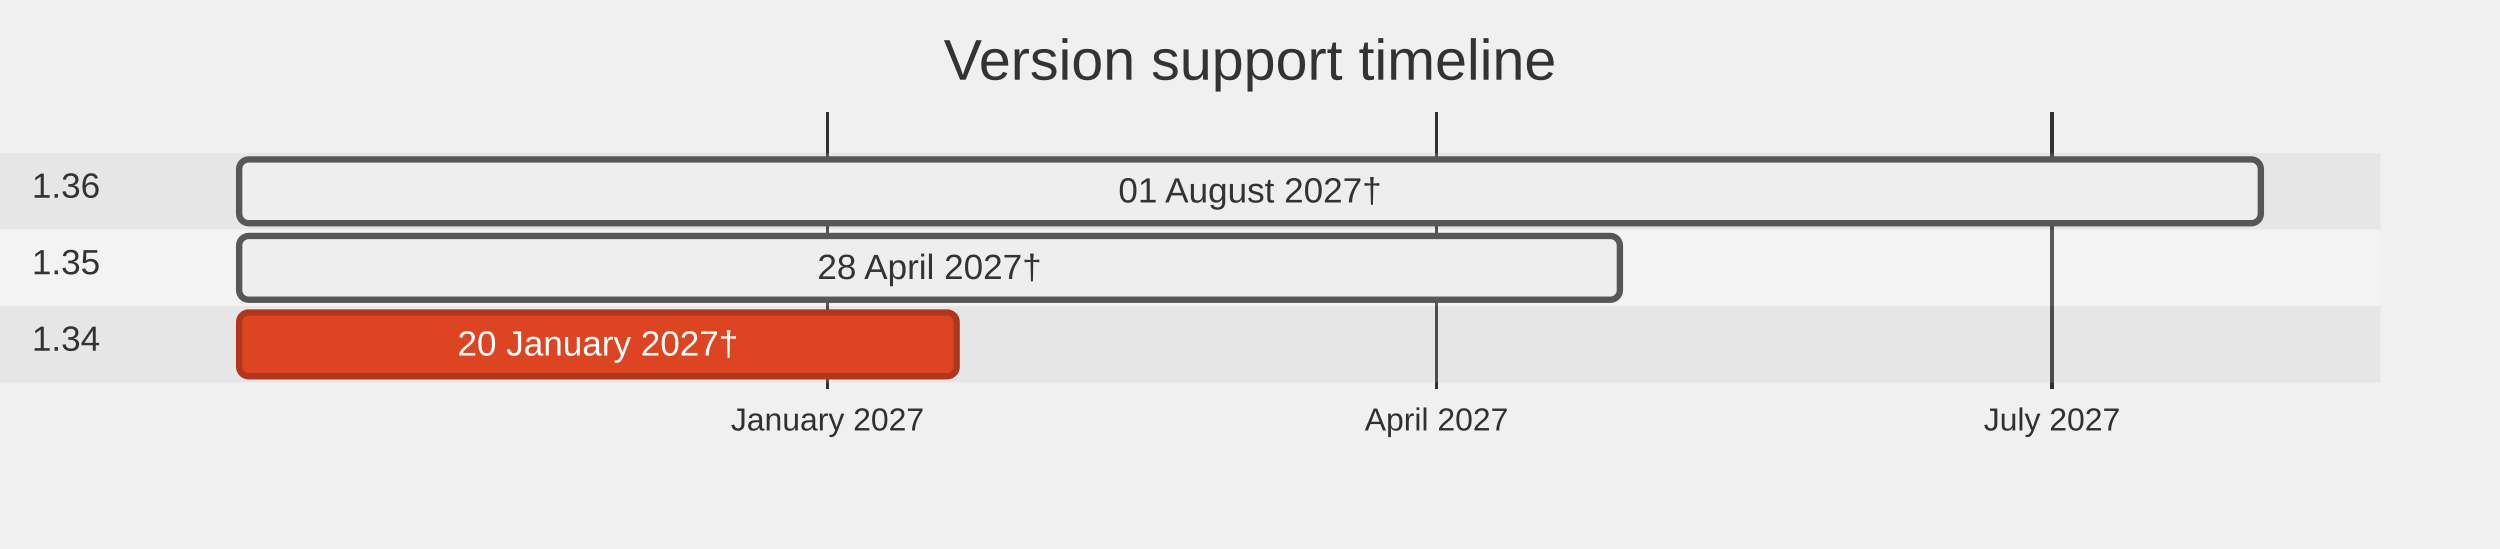
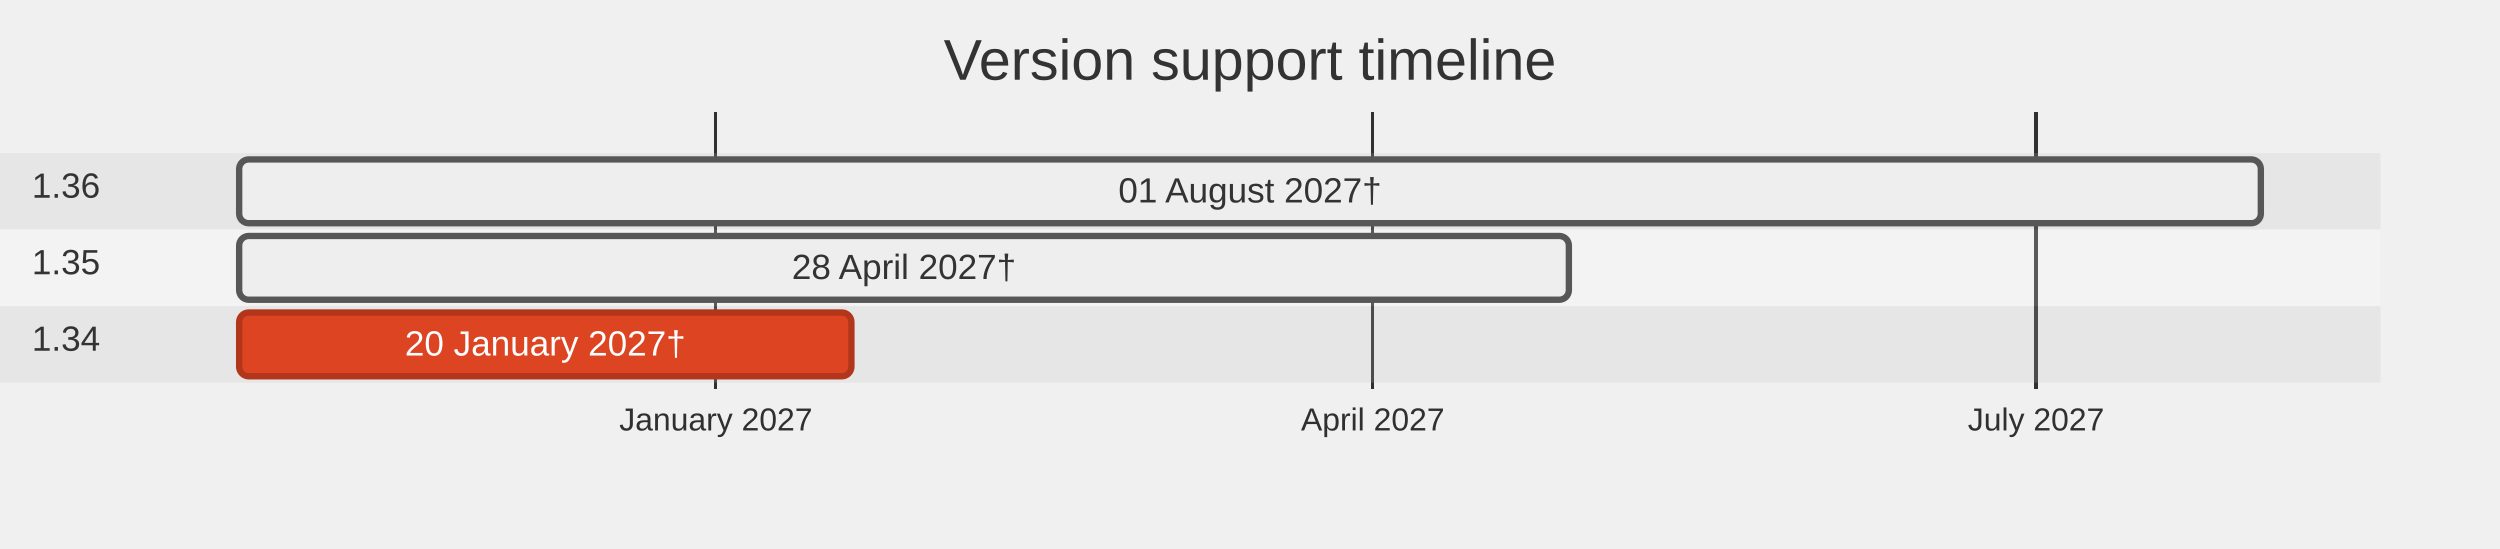
<svg xmlns="http://www.w3.org/2000/svg" id="my-svg" width="100%" viewBox="0 0 784 172" style="max-width: 784px; background-color: white;" role="graphics-document document" aria-roledescription="gantt">
  <style>#my-svg{font-family:"trebuchet ms",verdana,arial,sans-serif;font-size:16px;fill:#000000;}@keyframes edge-animation-frame{from{stroke-dashoffset:0;}}@keyframes dash{to{stroke-dashoffset:0;}}#my-svg .edge-animation-slow{stroke-dasharray:9,5!important;stroke-dashoffset:900;animation:dash 50s linear infinite;stroke-linecap:round;}#my-svg .edge-animation-fast{stroke-dasharray:9,5!important;stroke-dashoffset:900;animation:dash 20s linear infinite;stroke-linecap:round;}#my-svg .error-icon{fill:#552222;}#my-svg .error-text{fill:#552222;stroke:#552222;}#my-svg .edge-thickness-normal{stroke-width:1px;}#my-svg .edge-thickness-thick{stroke-width:3.5px;}#my-svg .edge-pattern-solid{stroke-dasharray:0;}#my-svg .edge-thickness-invisible{stroke-width:0;fill:none;}#my-svg .edge-pattern-dashed{stroke-dasharray:3;}#my-svg .edge-pattern-dotted{stroke-dasharray:2;}#my-svg .marker{fill:#666;stroke:#666;}#my-svg .marker.cross{stroke:#666;}#my-svg svg{font-family:"trebuchet ms",verdana,arial,sans-serif;font-size:16px;}#my-svg p{margin:0;}#my-svg .mermaid-main-font{font-family:"trebuchet ms",verdana,arial,sans-serif;}#my-svg .exclude-range{fill:#eeeeee;}#my-svg .section{stroke:none;opacity:0.2;}#my-svg .section0{fill:hsl(0, 0%, 73.922%);}#my-svg .section2{fill:hsl(0, 0%, 73.922%);}#my-svg .section1,#my-svg .section3{fill:white;opacity:0.2;}#my-svg .sectionTitle0{fill:#333;}#my-svg .sectionTitle1{fill:#333;}#my-svg .sectionTitle2{fill:#333;}#my-svg .sectionTitle3{fill:#333;}#my-svg .sectionTitle{text-anchor:start;font-family:"trebuchet ms",verdana,arial,sans-serif;}#my-svg .grid .tick{stroke:hsl(0, 0%, 90%);opacity:0.8;shape-rendering:crispEdges;}#my-svg .grid .tick text{font-family:"trebuchet ms",verdana,arial,sans-serif;fill:#000000;}#my-svg .grid path{stroke-width:0;}#my-svg .today{fill:none;stroke:#d42;stroke-width:2px;}#my-svg .task{stroke-width:2;}#my-svg .taskText{text-anchor:middle;font-family:"trebuchet ms",verdana,arial,sans-serif;}#my-svg .taskTextOutsideRight{fill:#333;text-anchor:start;font-family:"trebuchet ms",verdana,arial,sans-serif;}#my-svg .taskTextOutsideLeft{fill:#333;text-anchor:end;}#my-svg .task.clickable{cursor:pointer;}#my-svg .taskText.clickable{cursor:pointer;fill:#003163!important;font-weight:bold;}#my-svg .taskTextOutsideLeft.clickable{cursor:pointer;fill:#003163!important;font-weight:bold;}#my-svg .taskTextOutsideRight.clickable{cursor:pointer;fill:#003163!important;font-weight:bold;}#my-svg .taskText0,#my-svg .taskText1,#my-svg .taskText2,#my-svg .taskText3{fill:white;}#my-svg .task0,#my-svg .task1,#my-svg .task2,#my-svg .task3{fill:#707070;stroke:hsl(0, 0%, 33.922%);}#my-svg .taskTextOutside0,#my-svg .taskTextOutside2{fill:#333;}#my-svg .taskTextOutside1,#my-svg .taskTextOutside3{fill:#333;}#my-svg .active0,#my-svg .active1,#my-svg .active2,#my-svg .active3{fill:#eee;stroke:hsl(0, 0%, 33.922%);}#my-svg .activeText0,#my-svg .activeText1,#my-svg .activeText2,#my-svg .activeText3{fill:#333!important;}#my-svg .done0,#my-svg .done1,#my-svg .done2,#my-svg .done3{stroke:#666;fill:#bbb;stroke-width:2;}#my-svg .doneText0,#my-svg .doneText1,#my-svg .doneText2,#my-svg .doneText3{fill:#333!important;}#my-svg .doneText0.taskTextOutsideLeft,#my-svg .doneText0.taskTextOutsideRight,#my-svg .doneText1.taskTextOutsideLeft,#my-svg .doneText1.taskTextOutsideRight,#my-svg .doneText2.taskTextOutsideLeft,#my-svg .doneText2.taskTextOutsideRight,#my-svg .doneText3.taskTextOutsideLeft,#my-svg .doneText3.taskTextOutsideRight{fill:#333!important;}#my-svg .crit0,#my-svg .crit1,#my-svg .crit2,#my-svg .crit3{stroke:hsl(10.909, 73.333%, 40%);fill:#d42;stroke-width:2;}#my-svg .activeCrit0,#my-svg .activeCrit1,#my-svg .activeCrit2,#my-svg .activeCrit3{stroke:hsl(10.909, 73.333%, 40%);fill:#eee;stroke-width:2;}#my-svg .doneCrit0,#my-svg .doneCrit1,#my-svg .doneCrit2,#my-svg .doneCrit3{stroke:hsl(10.909, 73.333%, 40%);fill:#bbb;stroke-width:2;cursor:pointer;shape-rendering:crispEdges;}#my-svg .milestone{transform:rotate(45deg) scale(0.8,0.8);}#my-svg .milestoneText{font-style:italic;}#my-svg .doneCritText0,#my-svg .doneCritText1,#my-svg .doneCritText2,#my-svg .doneCritText3{fill:#333!important;}#my-svg .doneCritText0.taskTextOutsideLeft,#my-svg .doneCritText0.taskTextOutsideRight,#my-svg .doneCritText1.taskTextOutsideLeft,#my-svg .doneCritText1.taskTextOutsideRight,#my-svg .doneCritText2.taskTextOutsideLeft,#my-svg .doneCritText2.taskTextOutsideRight,#my-svg .doneCritText3.taskTextOutsideLeft,#my-svg .doneCritText3.taskTextOutsideRight{fill:#333!important;}#my-svg .vert{stroke:#d42;}#my-svg .vertText{font-size:15px;text-anchor:middle;fill:#d42!important;}#my-svg .activeCritText0,#my-svg .activeCritText1,#my-svg .activeCritText2,#my-svg .activeCritText3{fill:#333!important;}#my-svg .titleText{text-anchor:middle;font-size:18px;fill:#333;font-family:"trebuchet ms",verdana,arial,sans-serif;}#my-svg .node .neo-node{stroke:#999;}#my-svg [data-look="neo"].node rect,#my-svg [data-look="neo"].cluster rect,#my-svg [data-look="neo"].node polygon{stroke:url(#my-svg-gradient);filter:drop-shadow( 1px 2px 2px rgba(185,185,185,1));}#my-svg [data-look="neo"].swimlane.cluster rect{filter:none;}#my-svg [data-look="neo"].node path{stroke:url(#my-svg-gradient);stroke-width:1px;}#my-svg [data-look="neo"].node .outer-path{filter:drop-shadow( 1px 2px 2px rgba(185,185,185,1));}#my-svg [data-look="neo"].node .neo-line path{stroke:#999;filter:none;}#my-svg [data-look="neo"].node circle{stroke:url(#my-svg-gradient);filter:drop-shadow( 1px 2px 2px rgba(185,185,185,1));}#my-svg [data-look="neo"].node circle .state-start{fill:#000000;}#my-svg [data-look="neo"].icon-shape .icon{fill:url(#my-svg-gradient);filter:drop-shadow( 1px 2px 2px rgba(185,185,185,1));}#my-svg [data-look="neo"].icon-shape .icon-neo path{stroke:url(#my-svg-gradient);filter:drop-shadow( 1px 2px 2px rgba(185,185,185,1));}#my-svg :root{--mermaid-font-family:"trebuchet ms",verdana,arial,sans-serif;}</style>
  <g />
  <g class="grid" transform="translate(75, 122)" fill="none" font-size="10" font-family="sans-serif" text-anchor="middle">
    <path class="domain" stroke="currentColor" d="M0.5,-87V0.5H634.5V-87" />
-     <g class="tick" opacity="1" transform="translate(184.5,0)">
+     <g class="tick" opacity="1" transform="translate(149.5,0)">
      <line stroke="currentColor" y2="-87" />
      <text fill="#000" y="3" dy="1em" stroke="none" font-size="10" style="text-anchor: middle;"> January 2027</text>
    </g>
-     <g class="tick" opacity="1" transform="translate(375.5,0)">
+     <g class="tick" opacity="1" transform="translate(355.5,0)">
      <line stroke="currentColor" y2="-87" />
      <text fill="#000" y="3" dy="1em" stroke="none" font-size="10" style="text-anchor: middle;"> April 2027</text>
    </g>
-     <g class="tick" opacity="1" transform="translate(568.5,0)">
+     <g class="tick" opacity="1" transform="translate(563.5,0)">
      <line stroke="currentColor" y2="-87" />
      <text fill="#000" y="3" dy="1em" stroke="none" font-size="10" style="text-anchor: middle;"> July 2027</text>
    </g>
  </g>
  <g>
    <rect x="0" y="48" width="746.5" height="24" class="section section0" />
    <rect x="0" y="72" width="746.5" height="24" class="section section1" />
    <rect x="0" y="96" width="746.5" height="24" class="section section2" />
  </g>
  <g>
    <rect id="my-svg-task1" rx="3" ry="3" x="75" y="50" width="634" height="20" transform-origin="392px 60px" class="task active0" />
-     <rect id="my-svg-task2" rx="3" ry="3" x="75" y="74" width="433" height="20" transform-origin="291.5px 84px" class="task active1" />
-     <rect id="my-svg-task3" rx="3" ry="3" x="75" y="98" width="225" height="20" transform-origin="187.5px 108px" class="task crit2" />
+     <rect id="my-svg-task2" rx="3" ry="3" x="75" y="74" width="417" height="20" transform-origin="283.5px 84px" class="task active1" />
+     <rect id="my-svg-task3" rx="3" ry="3" x="75" y="98" width="192" height="20" transform-origin="171px 108px" class="task crit2" />
    <text id="my-svg-task1-text" font-size="11" x="392" y="63.5" class="taskText taskText0 activeText0 width-93.47900390625">01 August 2027†     </text>
-     <text id="my-svg-task2-text" font-size="11" x="291.5" y="87.5" class="taskText taskText1 activeText1 width-80.12646484375">28 April 2027†      </text>
-     <text id="my-svg-task3-text" font-size="11" x="187.5" y="111.5" class="taskText taskText2  critText2 width-96.685546875">20 January 2027†    </text>
+     <text id="my-svg-task2-text" font-size="11" x="283.5" y="87.5" class="taskText taskText1 activeText1 width-80.12646484375">28 April 2027†      </text>
+     <text id="my-svg-task3-text" font-size="11" x="171" y="111.5" class="taskText taskText2  critText2 width-96.685546875">20 January 2027†    </text>
  </g>
  <g>
    <text dy="0em" x="10" y="62" font-size="11" class="sectionTitle sectionTitle0">
      <tspan alignment-baseline="central" x="10">1.36</tspan>
    </text>
    <text dy="0em" x="10" y="86" font-size="11" class="sectionTitle sectionTitle1">
      <tspan alignment-baseline="central" x="10">1.35</tspan>
    </text>
    <text dy="0em" x="10" y="110" font-size="11" class="sectionTitle sectionTitle2">
      <tspan alignment-baseline="central" x="10">1.34</tspan>
    </text>
  </g>
  <text x="392" y="25" class="titleText">Version support timeline</text>
</svg>
